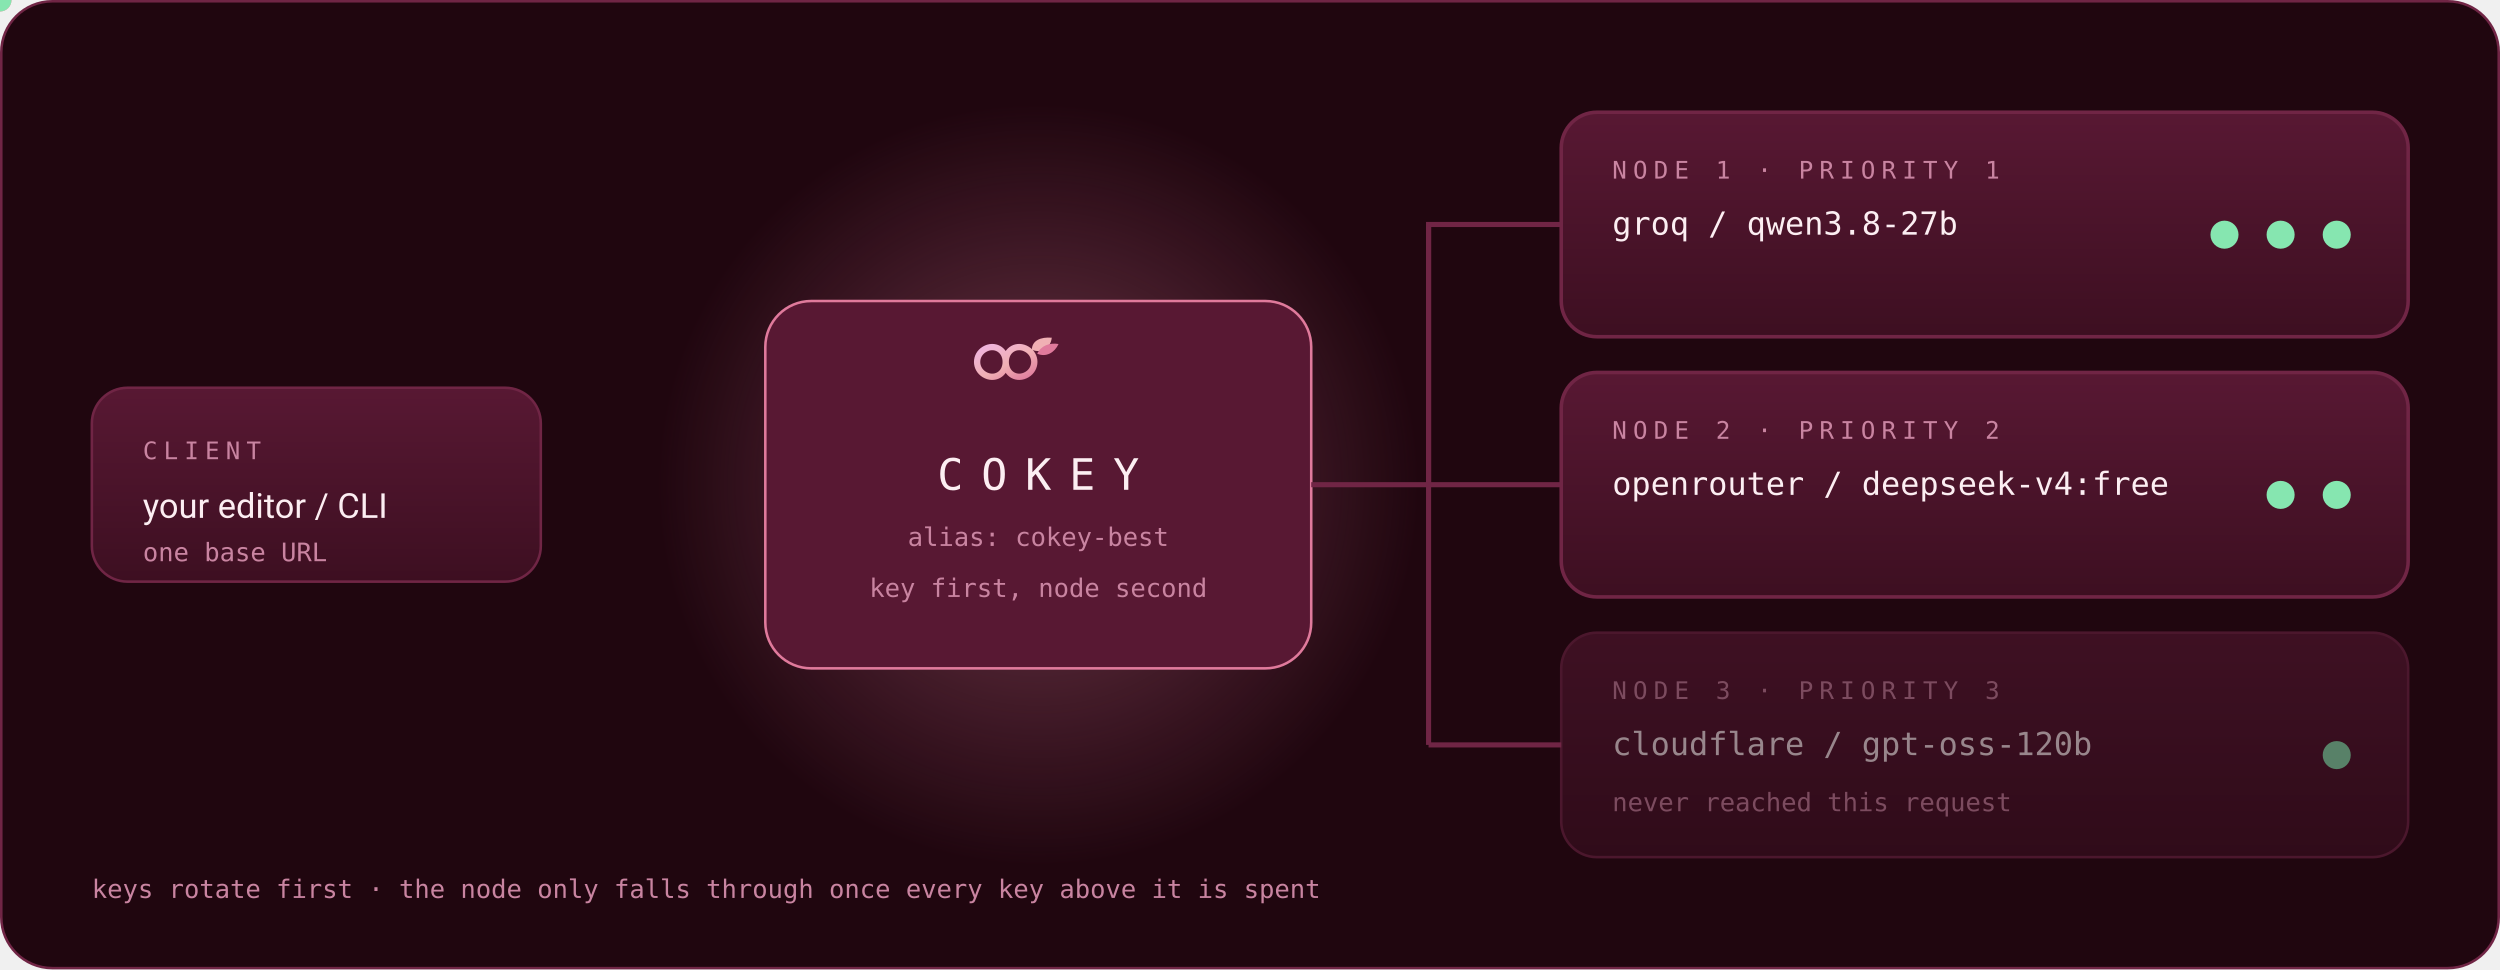
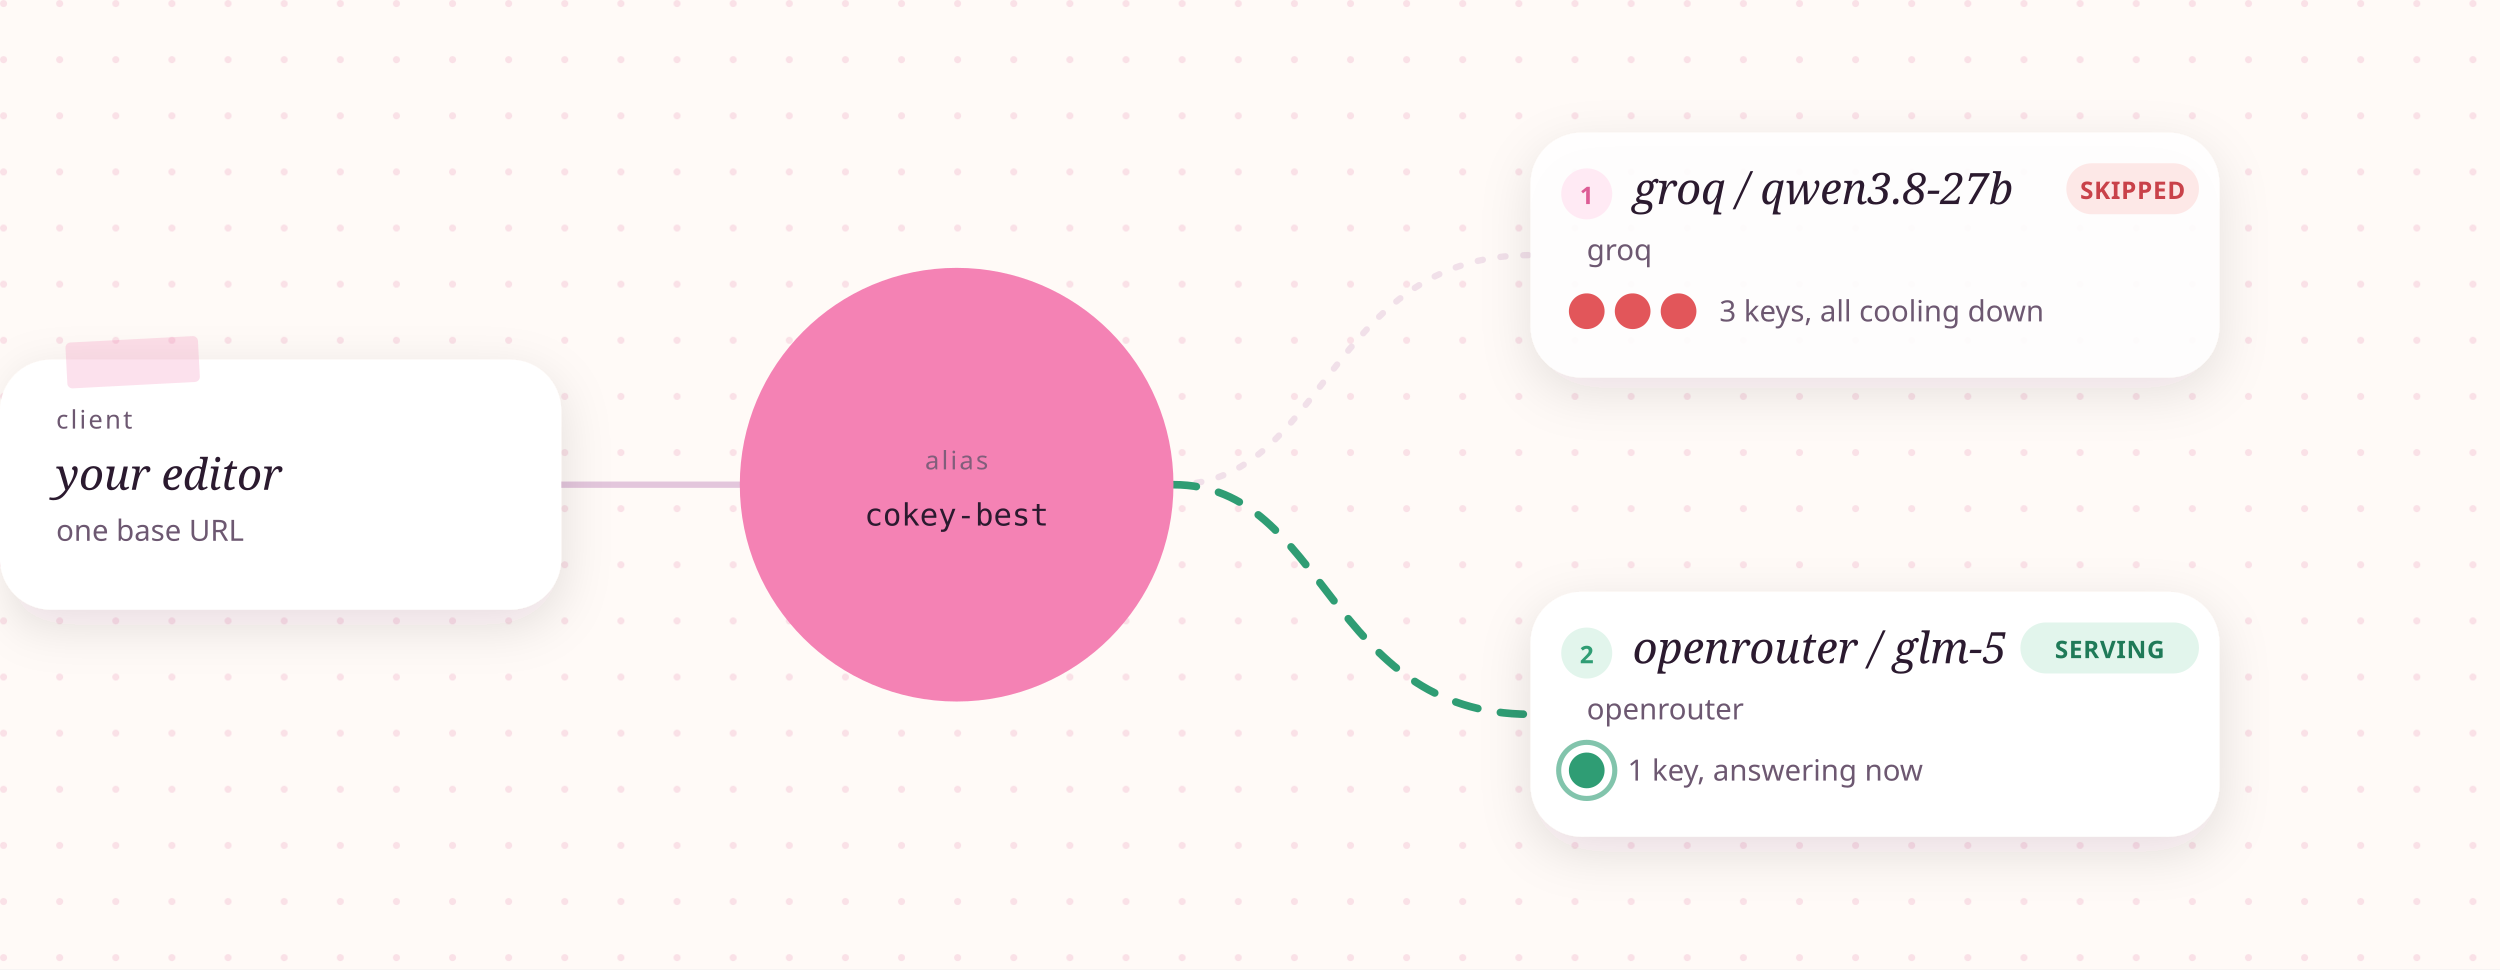
- <svg xmlns="http://www.w3.org/2000/svg" viewBox="0 0 980 380" width="980" height="380" role="img" aria-label="A request entering COKEY, spending every key of node one, and falling back to node two">
+ <svg xmlns="http://www.w3.org/2000/svg" viewBox="0 0 980 380" width="980" height="380" role="img" aria-label="A request entering COKEY, exhausting every key of node one, and falling back to node two, which serves it">
  <defs>
-     <radialGradient id="bloom" cx="0.5" cy="0.5" r="0.5">
-       <stop offset="0" stop-color="#E07A9C" stop-opacity="0.42" />
-       <stop offset="1" stop-color="#E07A9C" stop-opacity="0" />
-     </radialGradient>
-     <linearGradient id="mark" x1="0" y1="0" x2="1" y2="1">
-       <stop offset="0" stop-color="#EFB4E0" />
-       <stop offset="0.55" stop-color="#F0B0B4" />
-       <stop offset="1" stop-color="#E07A9C" />
-     </linearGradient>
-     <linearGradient id="rail" x1="0" y1="0" x2="1" y2="0">
-       <stop offset="0" stop-color="#E07A9C" stop-opacity="0.1" />
-       <stop offset="0.45" stop-color="#F0B0B4" stop-opacity="0.6" />
-       <stop offset="1" stop-color="#E07A9C" stop-opacity="0.1" />
-     </linearGradient>
-     <linearGradient id="card" x1="0" y1="0" x2="0" y2="1">
-       <stop offset="0" stop-color="#581833" />
-       <stop offset="1" stop-color="#3D0F21" />
-     </linearGradient>
+     <pattern id="dotgrid" width="22" height="22" patternUnits="userSpaceOnUse">
+       <circle cx="1.4" cy="1.4" r="1.4" fill="#dd5c95" opacity="0.16" />
+     </pattern>
+     <filter id="lift" x="-30%" y="-30%" width="160%" height="160%">
+       <feDropShadow dx="0" dy="6" stdDeviation="10" flood-color="#2b1a2f" flood-opacity="0.12" />
+     </filter>
    <style>
-       .kicker {
-         font-family: ui-monospace, SFMono-Regular, Menlo, monospace;
-         font-size: 9.5px;
-         letter-spacing: 2.4px;
-         fill: #C984A1;
-       }
-       .model {
-         font-family: ui-monospace, SFMono-Regular, Menlo, monospace;
-         font-size: 12.5px;
-         fill: #FCEEF2;
-       }
-       .body {
-         font-family: ui-sans-serif, system-ui, -apple-system, "Segoe UI", Roboto, sans-serif;
-         font-size: 13.5px;
-         fill: #FCEEF2;
-       }
-       .soft {
-         font-family: ui-sans-serif, system-ui, -apple-system, "Segoe UI", Roboto, sans-serif;
-         font-size: 11px;
-         fill: #E6AEC5;
-       }
-       .tiny {
-         font-family: ui-monospace, SFMono-Regular, Menlo, monospace;
-         font-size: 10px;
-         fill: #C984A1;
-       }
+       .kicker { font: 500 10px/1 ui-sans-serif, system-ui, sans-serif; letter-spacing: 0.09em; text-transform: uppercase; fill: #6d5871; }
+       .title { font: italic 21px/1 "Instrument Serif", Georgia, serif; fill: #2b1a2f; }
+       .title-sm { font: italic 17px/1 "Instrument Serif", Georgia, serif; fill: #2b1a2f; }
+       .sub { font: 11.5px/1 ui-sans-serif, system-ui, sans-serif; fill: #6d5871; }
+       .mono { font: 12px/1 ui-monospace, SFMono-Regular, Menlo, monospace; fill: #2b1a2f; }
+       .flag { font: 600 9.5px/1 ui-sans-serif, system-ui, sans-serif; letter-spacing: 0.03em; }
    </style>
  </defs>
-   <rect x="0.5" y="0.5" width="979" height="379" rx="20" fill="#20060F" stroke="#702545" />
-   <circle cx="407" cy="190" r="150" fill="url(#bloom)">
-     <animate attributeName="opacity" values="0.55;0.95;0.55" dur="6s" repeatCount="indefinite" />
+   <rect width="980" height="380" fill="#fffaf7" />
+   <rect width="980" height="380" fill="url(#dotgrid)" />
+   <path d="M 220 190 C 255 190, 255 190, 290 190" fill="none" stroke="#e3c6dc" stroke-width="2.5" stroke-linecap="round" />
+   <path d="M 460 190 C 520 190, 520 100, 600 100" fill="none" stroke="#e3c6dc" stroke-width="2.5" stroke-linecap="round" stroke-dasharray="2 7" opacity="0.5" />
+   <path d="M 460 190 C 520 190, 520 280, 600 280" fill="none" stroke="#2f9d74" stroke-width="3" stroke-linecap="round" stroke-dasharray="9 9">
+     <animate attributeName="stroke-dashoffset" from="0" to="-36" dur="1.1s" repeatCount="indefinite" />
+   </path>
+   <g filter="url(#lift)">
+     <rect x="0" y="141" width="220" height="98" rx="20" fill="#ffffff" />
+   </g>
+   <rect x="26" y="133" width="52" height="18" rx="2" fill="#f482b4" opacity="0.24" transform="rotate(-3 52 142)" />
+   <text x="22" y="168" class="kicker">client</text>
+   <text x="22" y="192" class="title-sm">your editor</text>
+   <text x="22" y="212" class="sub">one base URL</text>
+   <circle cx="375" cy="190" r="85" fill="#f482b4" />
+   <text x="375" y="184" text-anchor="middle" class="kicker" fill="#ffffff" opacity="0.85">alias</text>
+   <text x="375" y="206" text-anchor="middle" class="mono" fill="#ffffff">cokey-best</text>
+   <g filter="url(#lift)">
+     <rect x="600" y="52" width="270" height="96" rx="20" fill="#ffffff" opacity="0.88" />
+   </g>
+   <circle cx="622" cy="76" r="10" fill="#ffeaf4" />
+   <text x="622" y="80" text-anchor="middle" class="flag" fill="#dd5c95">1</text>
+   <text x="640" y="80" class="title-sm">groq / qwen3.8-27b</text>
+   <rect x="810" y="64" width="52" height="20" rx="10" fill="#fde8e7" />
+   <text x="836" y="78" text-anchor="middle" class="flag" fill="#c9424a">SKIPPED</text>
+   <text x="622" y="102" class="sub">groq</text>
+   <circle cx="622" cy="122" r="7" fill="#e2565a" />
+   <circle cx="640" cy="122" r="7" fill="#e2565a" />
+   <circle cx="658" cy="122" r="7" fill="#e2565a" />
+   <text x="674" y="126" class="sub">3 keys, all cooling down</text>
+   <g filter="url(#lift)">
+     <rect x="600" y="232" width="270" height="96" rx="20" fill="#ffffff" />
+   </g>
+   <circle cx="622" cy="256" r="10" fill="#e2f5ec" />
+   <text x="622" y="260" text-anchor="middle" class="flag" fill="#2f9d74">2</text>
+   <text x="640" y="260" class="title-sm">openrouter / glm-5</text>
+   <rect x="792" y="244" width="70" height="20" rx="10" fill="#e2f5ec">
+     <animate attributeName="opacity" values="1;0.55;1" dur="1.6s" repeatCount="indefinite" />
+   </rect>
+   <text x="827" y="258" text-anchor="middle" class="flag" fill="#1f7a58">SERVING</text>
+   <text x="622" y="282" class="sub">openrouter</text>
+   <circle cx="622" cy="302" r="7" fill="#2f9d74" />
+   <circle cx="622" cy="302" r="11" fill="none" stroke="#2f9d74" stroke-width="2" opacity="0.6">
+     <animate attributeName="r" values="8;14;8" dur="1.6s" repeatCount="indefinite" />
+     <animate attributeName="opacity" values="0.7;0;0.7" dur="1.6s" repeatCount="indefinite" />
  </circle>
-   <rect x="36" y="152" width="176" height="76" rx="14" fill="url(#card)" stroke="#702545" />
-   <text class="kicker" x="56" y="180">CLIENT</text>
-   <text class="body" x="56" y="203">your editor / CLI</text>
-   <text class="tiny" x="56" y="220">one base URL</text>
-   <rect x="300" y="118" width="214" height="144" rx="18" fill="#581833" stroke="#E07A9C" />
-   <g transform="translate(376 132) scale(0.19)">
-     <path d="M96 52 C96 26 72 14 52 26 C32 38 32 66 52 78 C72 90 96 78 96 52 C96 26 120 14 140 26 C160 38 160 66 140 78 C120 90 96 78 96 52" fill="none" stroke="url(#mark)" stroke-width="13" stroke-linecap="round" stroke-linejoin="round" />
-     <path d="M150 27 C150 8 168 0 191 2 C189 23 170 35 150 27 Z" fill="#F0B0B4" />
-     <path d="M161 35 C169 18 187 12 205 15 C197 33 179 43 161 35 Z" fill="#E07A9C" />
-   </g>
-   <text x="407" y="192" text-anchor="middle" fill="#FCEEF2" font-family="ui-monospace, Menlo, monospace" font-size="17" letter-spacing="7">COKEY</text>
-   <text class="tiny" x="407" y="214" text-anchor="middle">alias: cokey-best</text>
-   <text class="tiny" x="407" y="234" text-anchor="middle" fill="#A86882">key first, node second</text>
-   <line x1="212" y1="190" x2="300" y2="190" stroke="url(#rail)" stroke-width="2" />
-   <path d="M514 190 H560 V88 H612" fill="none" stroke="#702545" stroke-width="2" />
-   <path d="M560 88 V292" fill="none" stroke="#702545" stroke-width="2" />
-   <path d="M560 190 H612" fill="none" stroke="#702545" stroke-width="2" />
-   <path d="M560 292 H612" fill="none" stroke="#702545" stroke-width="2" />
-   <rect x="612" y="44" width="332" height="88" rx="14" fill="url(#card)" stroke="#702545" stroke-width="1.4">
-     <animate attributeName="stroke" dur="6s" repeatCount="indefinite" values="#702545;#702545;#F6C46E;#F6C46E;#702545;#702545" keyTimes="0;0.33;0.5;0.9;0.94;1" />
-   </rect>
-   <text class="kicker" x="632" y="70">NODE 1 · PRIORITY 1</text>
-   <text class="model" x="632" y="92">groq / qwen3.8-27b</text>
-   <text class="tiny" x="632" y="114" fill="#F6C46E" opacity="0">
-     3 keys spent, cooling down
-     <animate attributeName="opacity" dur="6s" repeatCount="indefinite" values="0;0;1;1;0;0" keyTimes="0;0.48;0.54;0.9;0.95;1" />
-   </text>
-   <g>
-     <circle cx="872" cy="92" r="5.5" fill="#86E6B0">
-       <animate attributeName="fill" dur="6s" repeatCount="indefinite" values="#86E6B0;#F6C46E;#F6C46E;#86E6B0" keyTimes="0;0.38;0.94;1" />
-     </circle>
-     <circle cx="894" cy="92" r="5.5" fill="#86E6B0">
-       <animate attributeName="fill" dur="6s" repeatCount="indefinite" values="#86E6B0;#F6C46E;#F6C46E;#86E6B0" keyTimes="0;0.42;0.94;1" />
-     </circle>
-     <circle cx="916" cy="92" r="5.5" fill="#86E6B0">
-       <animate attributeName="fill" dur="6s" repeatCount="indefinite" values="#86E6B0;#F6C46E;#F6C46E;#86E6B0" keyTimes="0;0.46;0.94;1" />
-     </circle>
-   </g>
-   <rect x="612" y="146" width="332" height="88" rx="14" fill="url(#card)" stroke="#702545" stroke-width="1.4">
-     <animate attributeName="stroke" dur="6s" repeatCount="indefinite" values="#702545;#702545;#86E6B0;#86E6B0;#702545" keyTimes="0;0.82;0.9;0.96;1" />
-   </rect>
-   <text class="kicker" x="632" y="172">NODE 2 · PRIORITY 2</text>
-   <text class="model" x="632" y="194">openrouter / deepseek-v4:free</text>
-   <text class="tiny" x="632" y="216" fill="#86E6B0" opacity="0">
-     fallback · serving
-     <animate attributeName="opacity" dur="6s" repeatCount="indefinite" values="0;0;1;1;0" keyTimes="0;0.86;0.92;0.97;1" />
-   </text>
-   <circle cx="894" cy="194" r="5.5" fill="#86E6B0" />
-   <circle cx="916" cy="194" r="5.5" fill="#86E6B0" />
-   <g opacity="0.55">
-     <rect x="612" y="248" width="332" height="88" rx="14" fill="url(#card)" stroke="#702545" />
-     <text class="kicker" x="632" y="274">NODE 3 · PRIORITY 3</text>
-     <text class="model" x="632" y="296">cloudflare / gpt-oss-120b</text>
-     <text class="tiny" x="632" y="318">never reached this request</text>
-     <circle cx="916" cy="296" r="5.5" fill="#86E6B0" />
-   </g>
-   <circle r="4.5" fill="#F0B0B4">
-     <animate attributeName="opacity" dur="6s" repeatCount="indefinite" values="0;0;1;1;0;0" keyTimes="0;0.04;0.1;0.26;0.3;1" />
-     <animateMotion dur="6s" repeatCount="indefinite" calcMode="linear" keyPoints="0;0;1;1" keyTimes="0;0.04;0.3;1" path="M216 190 H300" />
-   </circle>
-   <circle r="4.5" fill="#F0B0B4">
-     <animate attributeName="opacity" dur="6s" repeatCount="indefinite" values="0;0;1;1;0;0" keyTimes="0;0.32;0.38;0.6;0.64;1" />
-     <animateMotion dur="6s" repeatCount="indefinite" calcMode="linear" keyPoints="0;0;1;1" keyTimes="0;0.32;0.6;1" path="M518 190 H560 V88 H612" />
-   </circle>
-   <circle r="4.5" fill="#86E6B0">
-     <animate attributeName="opacity" dur="6s" repeatCount="indefinite" values="0;0;1;1;0;0" keyTimes="0;0.66;0.72;0.94;0.98;1" />
-     <animateMotion dur="6s" repeatCount="indefinite" calcMode="linear" keyPoints="0;0;1;1" keyTimes="0;0.66;0.94;1" path="M560 88 V190 H612" />
-   </circle>
-   <text class="tiny" x="36" y="352" fill="#A86882">
-     keys rotate first · the node only falls through once every key above it is spent
-   </text>
+   <text x="638" y="306" class="sub">1 key, answering now</text>
</svg>
